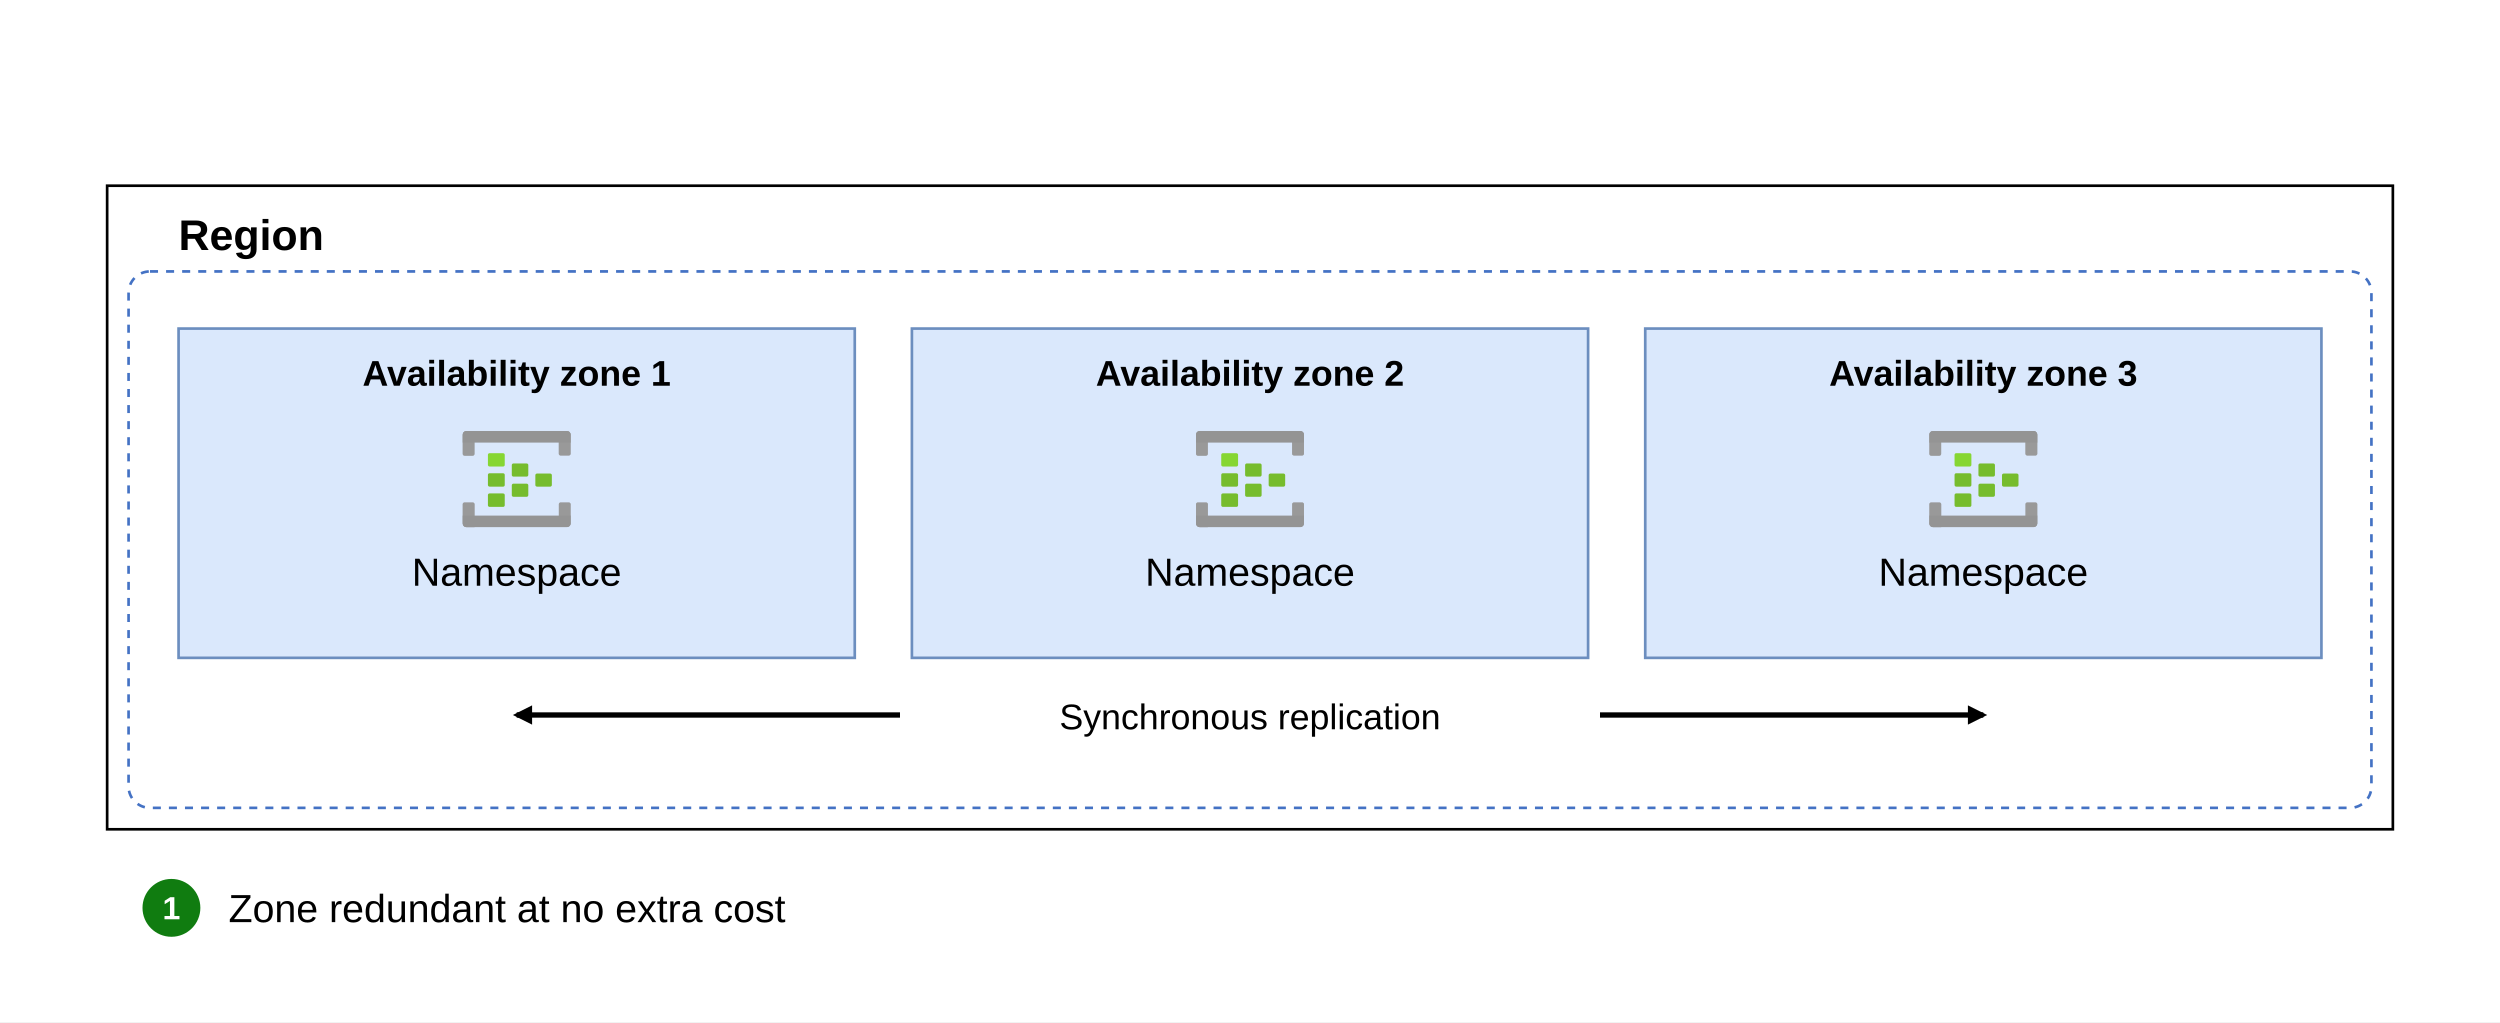
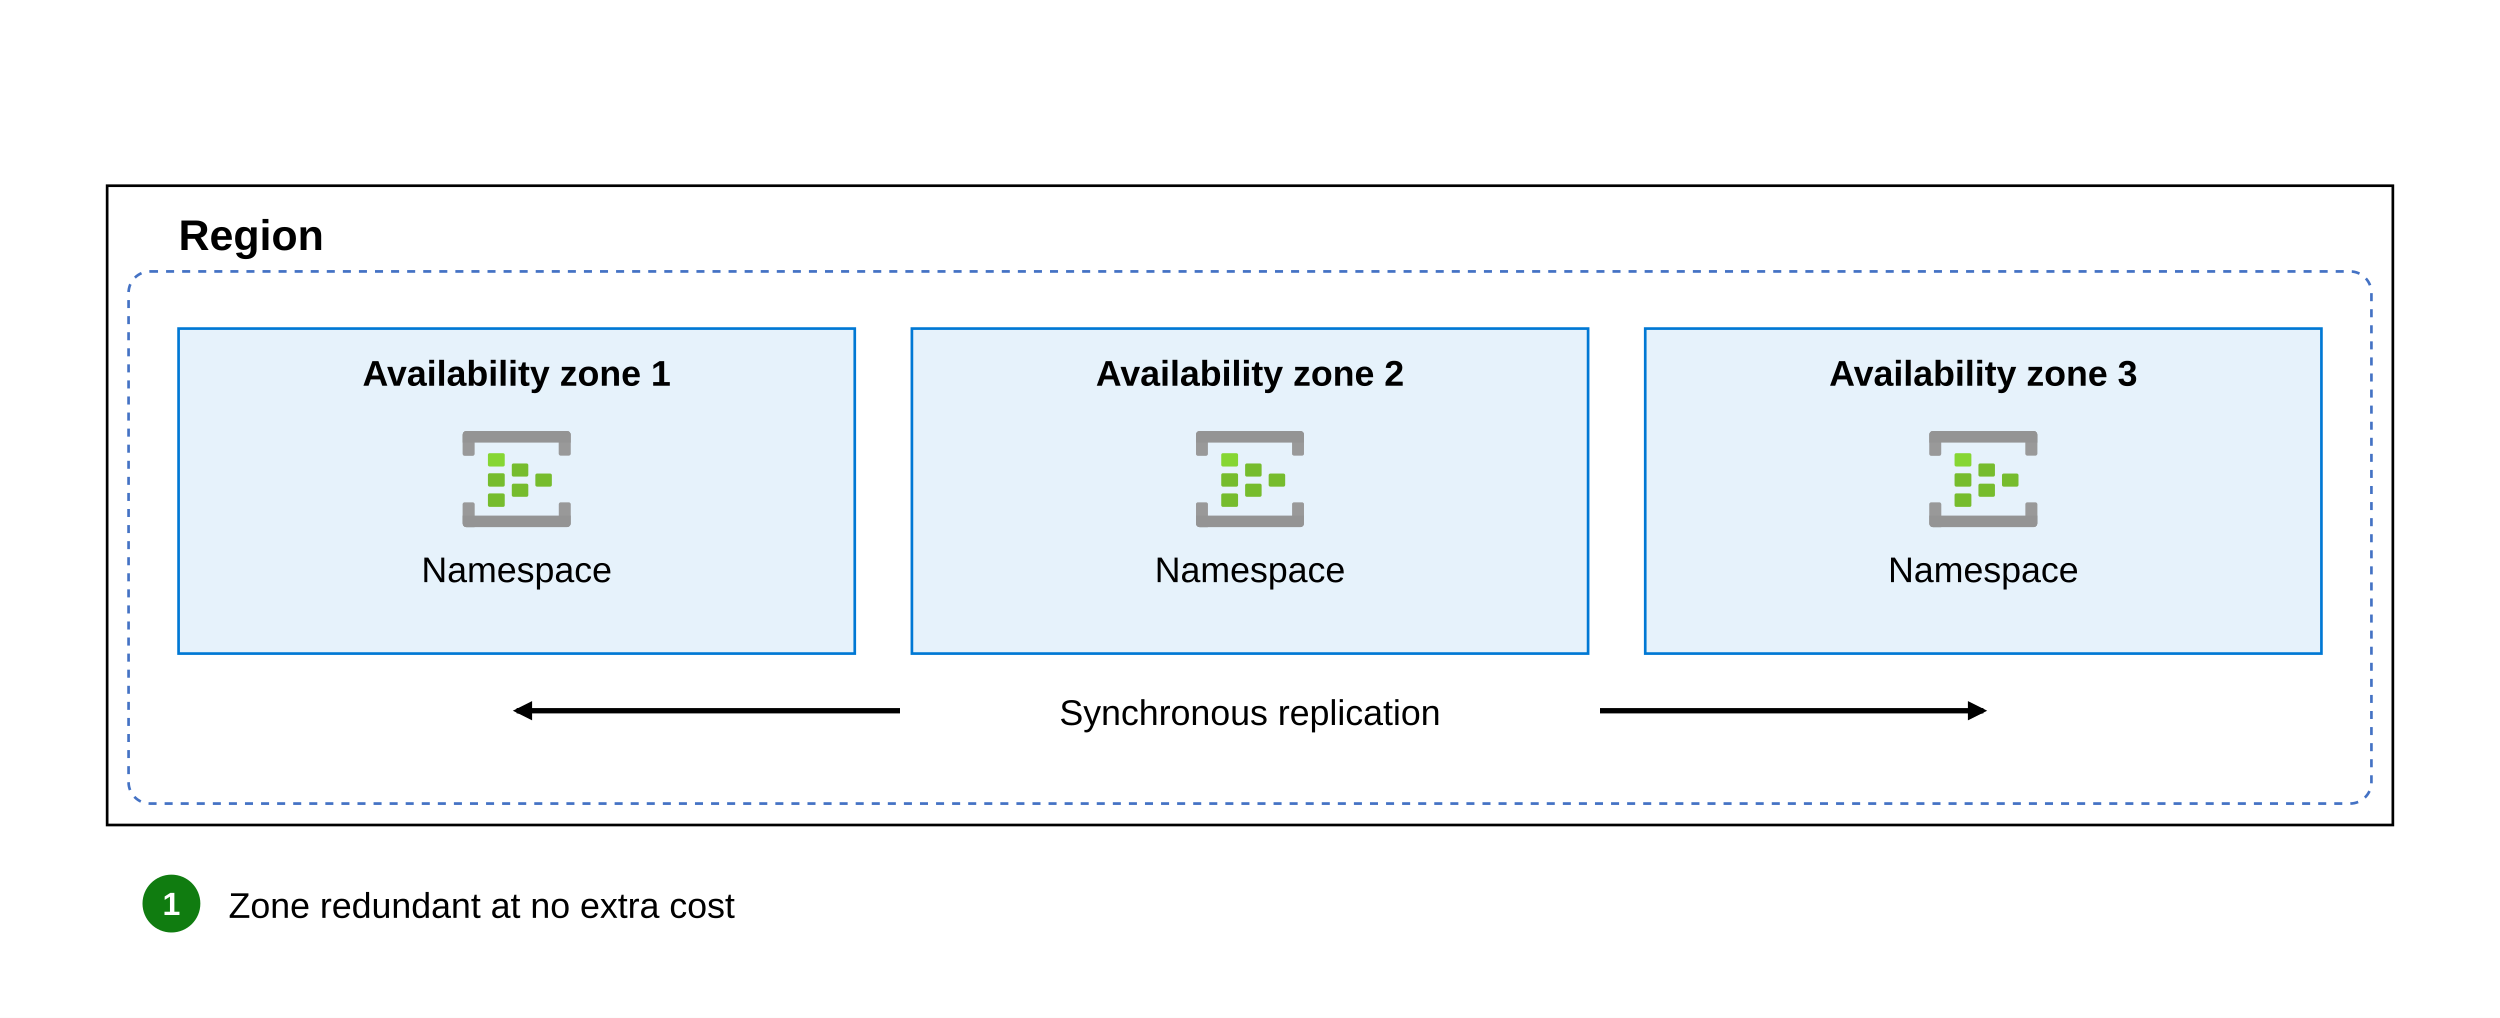
- <svg xmlns="http://www.w3.org/2000/svg" viewBox="0 0 700 286.2" width="700" height="286.2" font-family="'Segoe UI','Segoe UI_MSFontService',system-ui,-apple-system,'Helvetica Neue',Arial,sans-serif" role="img" aria-labelledby="t d">
+ <svg xmlns="http://www.w3.org/2000/svg" viewBox="0 0 700 285" width="700" height="285" font-family="'Segoe UI','Segoe UI_MSFontService',system-ui,-apple-system,'Helvetica Neue',Arial,sans-serif" role="img" aria-labelledby="t d">
  <defs>
    <marker id="arrow" viewBox="0 0 10 10" refX="8" refY="5" markerWidth="5.4" markerHeight="5.4" orient="auto-start-reverse" markerUnits="userSpaceOnUse">
      <path d="M0 0 L10 5 L0 10 z" fill="#000000" />
    </marker>
    <marker id="arrow-red" viewBox="0 0 10 10" refX="8" refY="5" markerWidth="5.4" markerHeight="5.4" orient="auto" markerUnits="userSpaceOnUse">
      <path d="M0 0 L10 5 L0 10 z" fill="#ff0000" />
    </marker>
  </defs>
  <rect width="100%" height="100%" fill="#ffffff" />
-   <rect x="30" y="52" width="640" height="180.2" rx="0" fill="#ffffff" stroke="#000000" stroke-width="0.75" />
+   <rect x="30" y="52" width="640" height="179" rx="0" fill="#ffffff" stroke="#000000" stroke-width="0.75" />
  <text x="50" y="70" font-size="12" text-anchor="start" font-weight="600" fill="#000000">
    <tspan x="50" dy="0">Region</tspan>
  </text>
-   <rect x="36" y="76" width="628" height="150.2" rx="6" fill="none" stroke="#4472c4" stroke-width="0.75" stroke-dasharray="2.25,2.25" />
-   <rect x="50" y="92" width="189.333" height="92.2" rx="0" fill="#dae8fc" stroke="#6c8ebf" stroke-width="0.75" />
+   <rect x="36" y="76" width="628" height="149" rx="6" fill="none" stroke="#4472c4" stroke-width="0.75" stroke-dasharray="2.25,2.25" />
+   <rect x="50" y="92" width="189.333" height="91" rx="0" fill="#e6f2fb" stroke="#0078d4" stroke-width="0.75" />
  <text x="144.667" y="108" font-size="10" text-anchor="middle" font-weight="600" fill="#000000">
    <tspan x="144.667" dy="0">Availability zone 1</tspan>
  </text>
  <g transform="translate(128.67 118.00) scale(1.7778)">
    <g>
      <g id="ic1-a53a4de8-371c-49da-a662-c4631299fc03">
        <path d="M10.83,8.42a.26.26,0,0,1-.24.27H8.5a.26.26,0,0,1-.27-.24V6.89a.26.26,0,0,1,.24-.27h2.09a.26.26,0,0,1,.27.24V8.42Z" fill="#76bc2d" />
        <path d="M14.54,10a.26.26,0,0,1-.24.27H12.21a.26.26,0,0,1-.27-.24V8.48a.26.26,0,0,1,.24-.27h2.09a.26.26,0,0,1,.27.24V10Z" fill="#76bc2d" />
        <path d="M10.83,11.6a.26.26,0,0,1-.24.27H8.5a.26.26,0,0,1-.27-.24V10.07a.26.26,0,0,1,.24-.27h2.09a.26.26,0,0,1,.27.24V11.6Z" fill="#76bc2d" />
        <path d="M7.12,6.84a.25.25,0,0,1-.23.26H4.74a.26.26,0,0,1-.27-.23V5.25A.26.26,0,0,1,4.71,5H6.8c.22,0,.32.11.32.27Z" fill="#86d633" />
        <path d="M7.12,10a.25.25,0,0,1-.23.27H4.74A.26.26,0,0,1,4.47,10V8.42a.26.26,0,0,1,.24-.26H6.8c.22,0,.32.11.32.26Z" fill="#76bc2d" />
        <path d="M7.12,13.19a.25.25,0,0,1-.23.27H4.74a.26.26,0,0,1-.27-.24V11.6a.25.25,0,0,1,.24-.26H6.8c.22,0,.32.1.32.26Z" fill="#76bc2d" />
        <g>
          <path d="M1.07,1.51H2.36a0,0,0,0,1,0,0v3.6a.29.29,0,0,1-.29.29H.79A.29.29,0,0,1,.5,5.11v-3A.57.57,0,0,1,1.07,1.51Z" fill="#999" />
          <path d="M1.07,1.51H2.36a0,0,0,0,1,0,0v3.6a.29.29,0,0,1-.29.29H.79A.29.29,0,0,1,.5,5.11v-3A.57.57,0,0,1,1.07,1.51Z" fill="#999" opacity="0.5" />
        </g>
        <g>
          <path d="M15.64,1.51h1.29a.57.57,0,0,1,.57.57v3a.29.29,0,0,1-.29.29H15.92a.29.29,0,0,1-.29-.29V1.51A0,0,0,0,1,15.64,1.51Z" fill="#999" />
          <path d="M15.64,1.51h1.29a.57.57,0,0,1,.57.57v3a.29.29,0,0,1-.29.29H15.92a.29.29,0,0,1-.29-.29V1.51A0,0,0,0,1,15.64,1.51Z" fill="#999" opacity="0.5" />
        </g>
        <path d="M8.66-6.08H9.91a0,0,0,0,1,0,0v17a0,0,0,0,1,0,0H8.66a.57.57,0,0,1-.57-.57V-5.52A.57.57,0,0,1,8.66-6.08Z" transform="translate(11.42 -6.58) rotate(90)" fill="#949494" />
        <g>
          <path d="M.79,12.76H2.08a.29.29,0,0,1,.29.29v3.6a0,0,0,0,1,0,0H1.07a.57.57,0,0,1-.57-.57V13A.29.29,0,0,1,.79,12.76Z" fill="#999" />
          <path d="M.79,12.76H2.08a.29.29,0,0,1,.29.29v3.6a0,0,0,0,1,0,0H1.07a.57.57,0,0,1-.57-.57V13A.29.29,0,0,1,.79,12.76Z" fill="#999" opacity="0.5" />
        </g>
        <g>
          <path d="M15.92,12.76h1.29a.29.29,0,0,1,.29.29v3a.57.57,0,0,1-.57.57H15.64a0,0,0,0,1,0,0V13A.29.29,0,0,1,15.92,12.76Z" fill="#999" />
          <path d="M15.92,12.76h1.29a.29.29,0,0,1,.29.29v3a.57.57,0,0,1-.57.57H15.64a0,0,0,0,1,0,0V13A.29.29,0,0,1,15.92,12.76Z" fill="#999" opacity="0.5" />
        </g>
        <path d="M8.66,7.24H9.91a0,0,0,0,1,0,0v17a0,0,0,0,1,0,0H8.66a.57.57,0,0,1-.57-.57V7.81A.57.57,0,0,1,8.66,7.24Z" transform="translate(-6.74 24.74) rotate(-90)" fill="#949494" />
      </g>
    </g>
  </g>
-   <text x="144.667" y="164" font-size="11" text-anchor="middle" fill="#000000">
+   <text x="144.667" y="163" font-size="10" text-anchor="middle" fill="#000000">
    <tspan x="144.667" dy="0">Namespace</tspan>
  </text>
-   <rect x="255.333" y="92" width="189.333" height="92.2" rx="0" fill="#dae8fc" stroke="#6c8ebf" stroke-width="0.75" />
+   <rect x="255.333" y="92" width="189.333" height="91" rx="0" fill="#e6f2fb" stroke="#0078d4" stroke-width="0.75" />
  <text x="350" y="108" font-size="10" text-anchor="middle" font-weight="600" fill="#000000">
    <tspan x="350" dy="0">Availability zone 2</tspan>
  </text>
  <g transform="translate(334.00 118.00) scale(1.7778)">
    <g>
      <g id="ic2-a53a4de8-371c-49da-a662-c4631299fc03">
        <path d="M10.83,8.42a.26.26,0,0,1-.24.27H8.5a.26.26,0,0,1-.27-.24V6.89a.26.26,0,0,1,.24-.27h2.09a.26.26,0,0,1,.27.24V8.42Z" fill="#76bc2d" />
        <path d="M14.54,10a.26.26,0,0,1-.24.27H12.21a.26.26,0,0,1-.27-.24V8.48a.26.26,0,0,1,.24-.27h2.09a.26.26,0,0,1,.27.24V10Z" fill="#76bc2d" />
        <path d="M10.83,11.6a.26.26,0,0,1-.24.27H8.5a.26.26,0,0,1-.27-.24V10.07a.26.26,0,0,1,.24-.27h2.09a.26.26,0,0,1,.27.24V11.6Z" fill="#76bc2d" />
        <path d="M7.12,6.84a.25.25,0,0,1-.23.26H4.74a.26.26,0,0,1-.27-.23V5.25A.26.26,0,0,1,4.71,5H6.8c.22,0,.32.11.32.27Z" fill="#86d633" />
        <path d="M7.12,10a.25.25,0,0,1-.23.27H4.74A.26.26,0,0,1,4.47,10V8.42a.26.26,0,0,1,.24-.26H6.8c.22,0,.32.11.32.26Z" fill="#76bc2d" />
        <path d="M7.12,13.19a.25.25,0,0,1-.23.27H4.74a.26.26,0,0,1-.27-.24V11.6a.25.25,0,0,1,.24-.26H6.8c.22,0,.32.1.32.26Z" fill="#76bc2d" />
        <g>
          <path d="M1.07,1.51H2.36a0,0,0,0,1,0,0v3.6a.29.29,0,0,1-.29.29H.79A.29.29,0,0,1,.5,5.11v-3A.57.57,0,0,1,1.07,1.51Z" fill="#999" />
          <path d="M1.07,1.51H2.36a0,0,0,0,1,0,0v3.6a.29.29,0,0,1-.29.29H.79A.29.29,0,0,1,.5,5.11v-3A.57.57,0,0,1,1.07,1.51Z" fill="#999" opacity="0.5" />
        </g>
        <g>
          <path d="M15.64,1.51h1.29a.57.57,0,0,1,.57.57v3a.29.29,0,0,1-.29.29H15.92a.29.29,0,0,1-.29-.29V1.51A0,0,0,0,1,15.64,1.51Z" fill="#999" />
          <path d="M15.64,1.51h1.29a.57.57,0,0,1,.57.57v3a.29.29,0,0,1-.29.29H15.92a.29.29,0,0,1-.29-.29V1.51A0,0,0,0,1,15.64,1.51Z" fill="#999" opacity="0.5" />
        </g>
        <path d="M8.66-6.08H9.91a0,0,0,0,1,0,0v17a0,0,0,0,1,0,0H8.66a.57.57,0,0,1-.57-.57V-5.52A.57.57,0,0,1,8.66-6.08Z" transform="translate(11.42 -6.58) rotate(90)" fill="#949494" />
        <g>
          <path d="M.79,12.76H2.08a.29.29,0,0,1,.29.29v3.6a0,0,0,0,1,0,0H1.07a.57.57,0,0,1-.57-.57V13A.29.29,0,0,1,.79,12.76Z" fill="#999" />
          <path d="M.79,12.76H2.08a.29.29,0,0,1,.29.29v3.6a0,0,0,0,1,0,0H1.07a.57.57,0,0,1-.57-.57V13A.29.29,0,0,1,.79,12.76Z" fill="#999" opacity="0.5" />
        </g>
        <g>
          <path d="M15.92,12.76h1.29a.29.29,0,0,1,.29.29v3a.57.57,0,0,1-.57.57H15.64a0,0,0,0,1,0,0V13A.29.29,0,0,1,15.92,12.76Z" fill="#999" />
          <path d="M15.92,12.76h1.29a.29.29,0,0,1,.29.29v3a.57.57,0,0,1-.57.57H15.64a0,0,0,0,1,0,0V13A.29.29,0,0,1,15.92,12.76Z" fill="#999" opacity="0.5" />
        </g>
        <path d="M8.66,7.24H9.91a0,0,0,0,1,0,0v17a0,0,0,0,1,0,0H8.66a.57.57,0,0,1-.57-.57V7.81A.57.57,0,0,1,8.66,7.24Z" transform="translate(-6.74 24.74) rotate(-90)" fill="#949494" />
      </g>
    </g>
  </g>
-   <text x="350" y="164" font-size="11" text-anchor="middle" fill="#000000">
+   <text x="350" y="163" font-size="10" text-anchor="middle" fill="#000000">
    <tspan x="350" dy="0">Namespace</tspan>
  </text>
-   <rect x="460.667" y="92" width="189.333" height="92.2" rx="0" fill="#dae8fc" stroke="#6c8ebf" stroke-width="0.75" />
+   <rect x="460.667" y="92" width="189.333" height="91" rx="0" fill="#e6f2fb" stroke="#0078d4" stroke-width="0.75" />
  <text x="555.333" y="108" font-size="10" text-anchor="middle" font-weight="600" fill="#000000">
    <tspan x="555.333" dy="0">Availability zone 3</tspan>
  </text>
  <g transform="translate(539.33 118.00) scale(1.7778)">
    <g>
      <g id="ic3-a53a4de8-371c-49da-a662-c4631299fc03">
        <path d="M10.83,8.42a.26.26,0,0,1-.24.27H8.5a.26.26,0,0,1-.27-.24V6.89a.26.26,0,0,1,.24-.27h2.09a.26.26,0,0,1,.27.24V8.42Z" fill="#76bc2d" />
        <path d="M14.54,10a.26.26,0,0,1-.24.27H12.21a.26.26,0,0,1-.27-.24V8.48a.26.26,0,0,1,.24-.27h2.09a.26.26,0,0,1,.27.24V10Z" fill="#76bc2d" />
        <path d="M10.83,11.6a.26.26,0,0,1-.24.27H8.5a.26.26,0,0,1-.27-.24V10.07a.26.26,0,0,1,.24-.27h2.09a.26.26,0,0,1,.27.24V11.6Z" fill="#76bc2d" />
        <path d="M7.12,6.84a.25.25,0,0,1-.23.26H4.74a.26.26,0,0,1-.27-.23V5.25A.26.26,0,0,1,4.71,5H6.8c.22,0,.32.11.32.27Z" fill="#86d633" />
        <path d="M7.12,10a.25.25,0,0,1-.23.27H4.74A.26.26,0,0,1,4.47,10V8.42a.26.26,0,0,1,.24-.26H6.8c.22,0,.32.11.32.26Z" fill="#76bc2d" />
        <path d="M7.12,13.19a.25.25,0,0,1-.23.27H4.74a.26.26,0,0,1-.27-.24V11.6a.25.25,0,0,1,.24-.26H6.8c.22,0,.32.1.32.26Z" fill="#76bc2d" />
        <g>
          <path d="M1.07,1.51H2.36a0,0,0,0,1,0,0v3.6a.29.29,0,0,1-.29.29H.79A.29.29,0,0,1,.5,5.11v-3A.57.57,0,0,1,1.07,1.51Z" fill="#999" />
          <path d="M1.07,1.51H2.36a0,0,0,0,1,0,0v3.6a.29.29,0,0,1-.29.29H.79A.29.29,0,0,1,.5,5.11v-3A.57.57,0,0,1,1.07,1.51Z" fill="#999" opacity="0.5" />
        </g>
        <g>
          <path d="M15.64,1.51h1.29a.57.57,0,0,1,.57.57v3a.29.29,0,0,1-.29.29H15.92a.29.29,0,0,1-.29-.29V1.51A0,0,0,0,1,15.64,1.51Z" fill="#999" />
          <path d="M15.64,1.51h1.29a.57.57,0,0,1,.57.57v3a.29.29,0,0,1-.29.29H15.92a.29.29,0,0,1-.29-.29V1.51A0,0,0,0,1,15.64,1.51Z" fill="#999" opacity="0.5" />
        </g>
        <path d="M8.66-6.08H9.91a0,0,0,0,1,0,0v17a0,0,0,0,1,0,0H8.66a.57.57,0,0,1-.57-.57V-5.52A.57.57,0,0,1,8.66-6.08Z" transform="translate(11.42 -6.58) rotate(90)" fill="#949494" />
        <g>
          <path d="M.79,12.76H2.08a.29.29,0,0,1,.29.29v3.6a0,0,0,0,1,0,0H1.07a.57.57,0,0,1-.57-.57V13A.29.29,0,0,1,.79,12.76Z" fill="#999" />
          <path d="M.79,12.76H2.08a.29.29,0,0,1,.29.29v3.6a0,0,0,0,1,0,0H1.07a.57.57,0,0,1-.57-.57V13A.29.29,0,0,1,.79,12.76Z" fill="#999" opacity="0.5" />
        </g>
        <g>
          <path d="M15.92,12.76h1.29a.29.29,0,0,1,.29.29v3a.57.57,0,0,1-.57.57H15.64a0,0,0,0,1,0,0V13A.29.29,0,0,1,15.92,12.76Z" fill="#999" />
          <path d="M15.92,12.76h1.29a.29.29,0,0,1,.29.29v3a.57.57,0,0,1-.57.57H15.64a0,0,0,0,1,0,0V13A.29.29,0,0,1,15.92,12.76Z" fill="#999" opacity="0.5" />
        </g>
        <path d="M8.66,7.24H9.91a0,0,0,0,1,0,0v17a0,0,0,0,1,0,0H8.66a.57.57,0,0,1-.57-.57V7.81A.57.57,0,0,1,8.66,7.24Z" transform="translate(-6.74 24.74) rotate(-90)" fill="#949494" />
      </g>
    </g>
  </g>
-   <text x="555.333" y="164" font-size="11" text-anchor="middle" fill="#000000">
+   <text x="555.333" y="163" font-size="10" text-anchor="middle" fill="#000000">
    <tspan x="555.333" dy="0">Namespace</tspan>
  </text>
-   <polyline points="144.667,200.2 555.333,200.2" fill="none" stroke="#000000" stroke-width="1.5" stroke-linejoin="round" marker-end="url(#arrow)" marker-start="url(#arrow)" />
-   <rect x="252" y="192.2" width="196" height="16" rx="0" fill="#ffffff" stroke="#ffffff" stroke-width="0" />
-   <text x="350" y="204.2" font-size="10" text-anchor="middle" fill="#000000">
+   <polyline points="144.667,199 555.333,199" fill="none" stroke="#000000" stroke-width="1.5" stroke-linejoin="round" marker-end="url(#arrow)" marker-start="url(#arrow)" />
+   <rect x="252" y="191" width="196" height="16" rx="0" fill="#ffffff" stroke="#ffffff" stroke-width="0" />
+   <text x="350" y="203" font-size="10" text-anchor="middle" fill="#000000">
    <tspan x="350" dy="0">Synchronous replication</tspan>
  </text>
-   <circle cx="48" cy="254.2" r="8.1" fill="#107c10" />
-   <text x="48" y="257.4" font-size="9" text-anchor="middle" font-weight="600" fill="#ffffff">
+   <circle cx="48" cy="253" r="8.1" fill="#107c10" />
+   <text x="48" y="256.2" font-size="9" text-anchor="middle" font-weight="600" fill="#ffffff">
    <tspan x="48" dy="0">1</tspan>
  </text>
-   <text x="64" y="258.2" font-size="11" text-anchor="start" fill="#000000">
+   <text x="64" y="257" font-size="10" text-anchor="start" fill="#000000">
    <tspan x="64" dy="0">Zone redundant at no extra cost</tspan>
  </text>
</svg>
